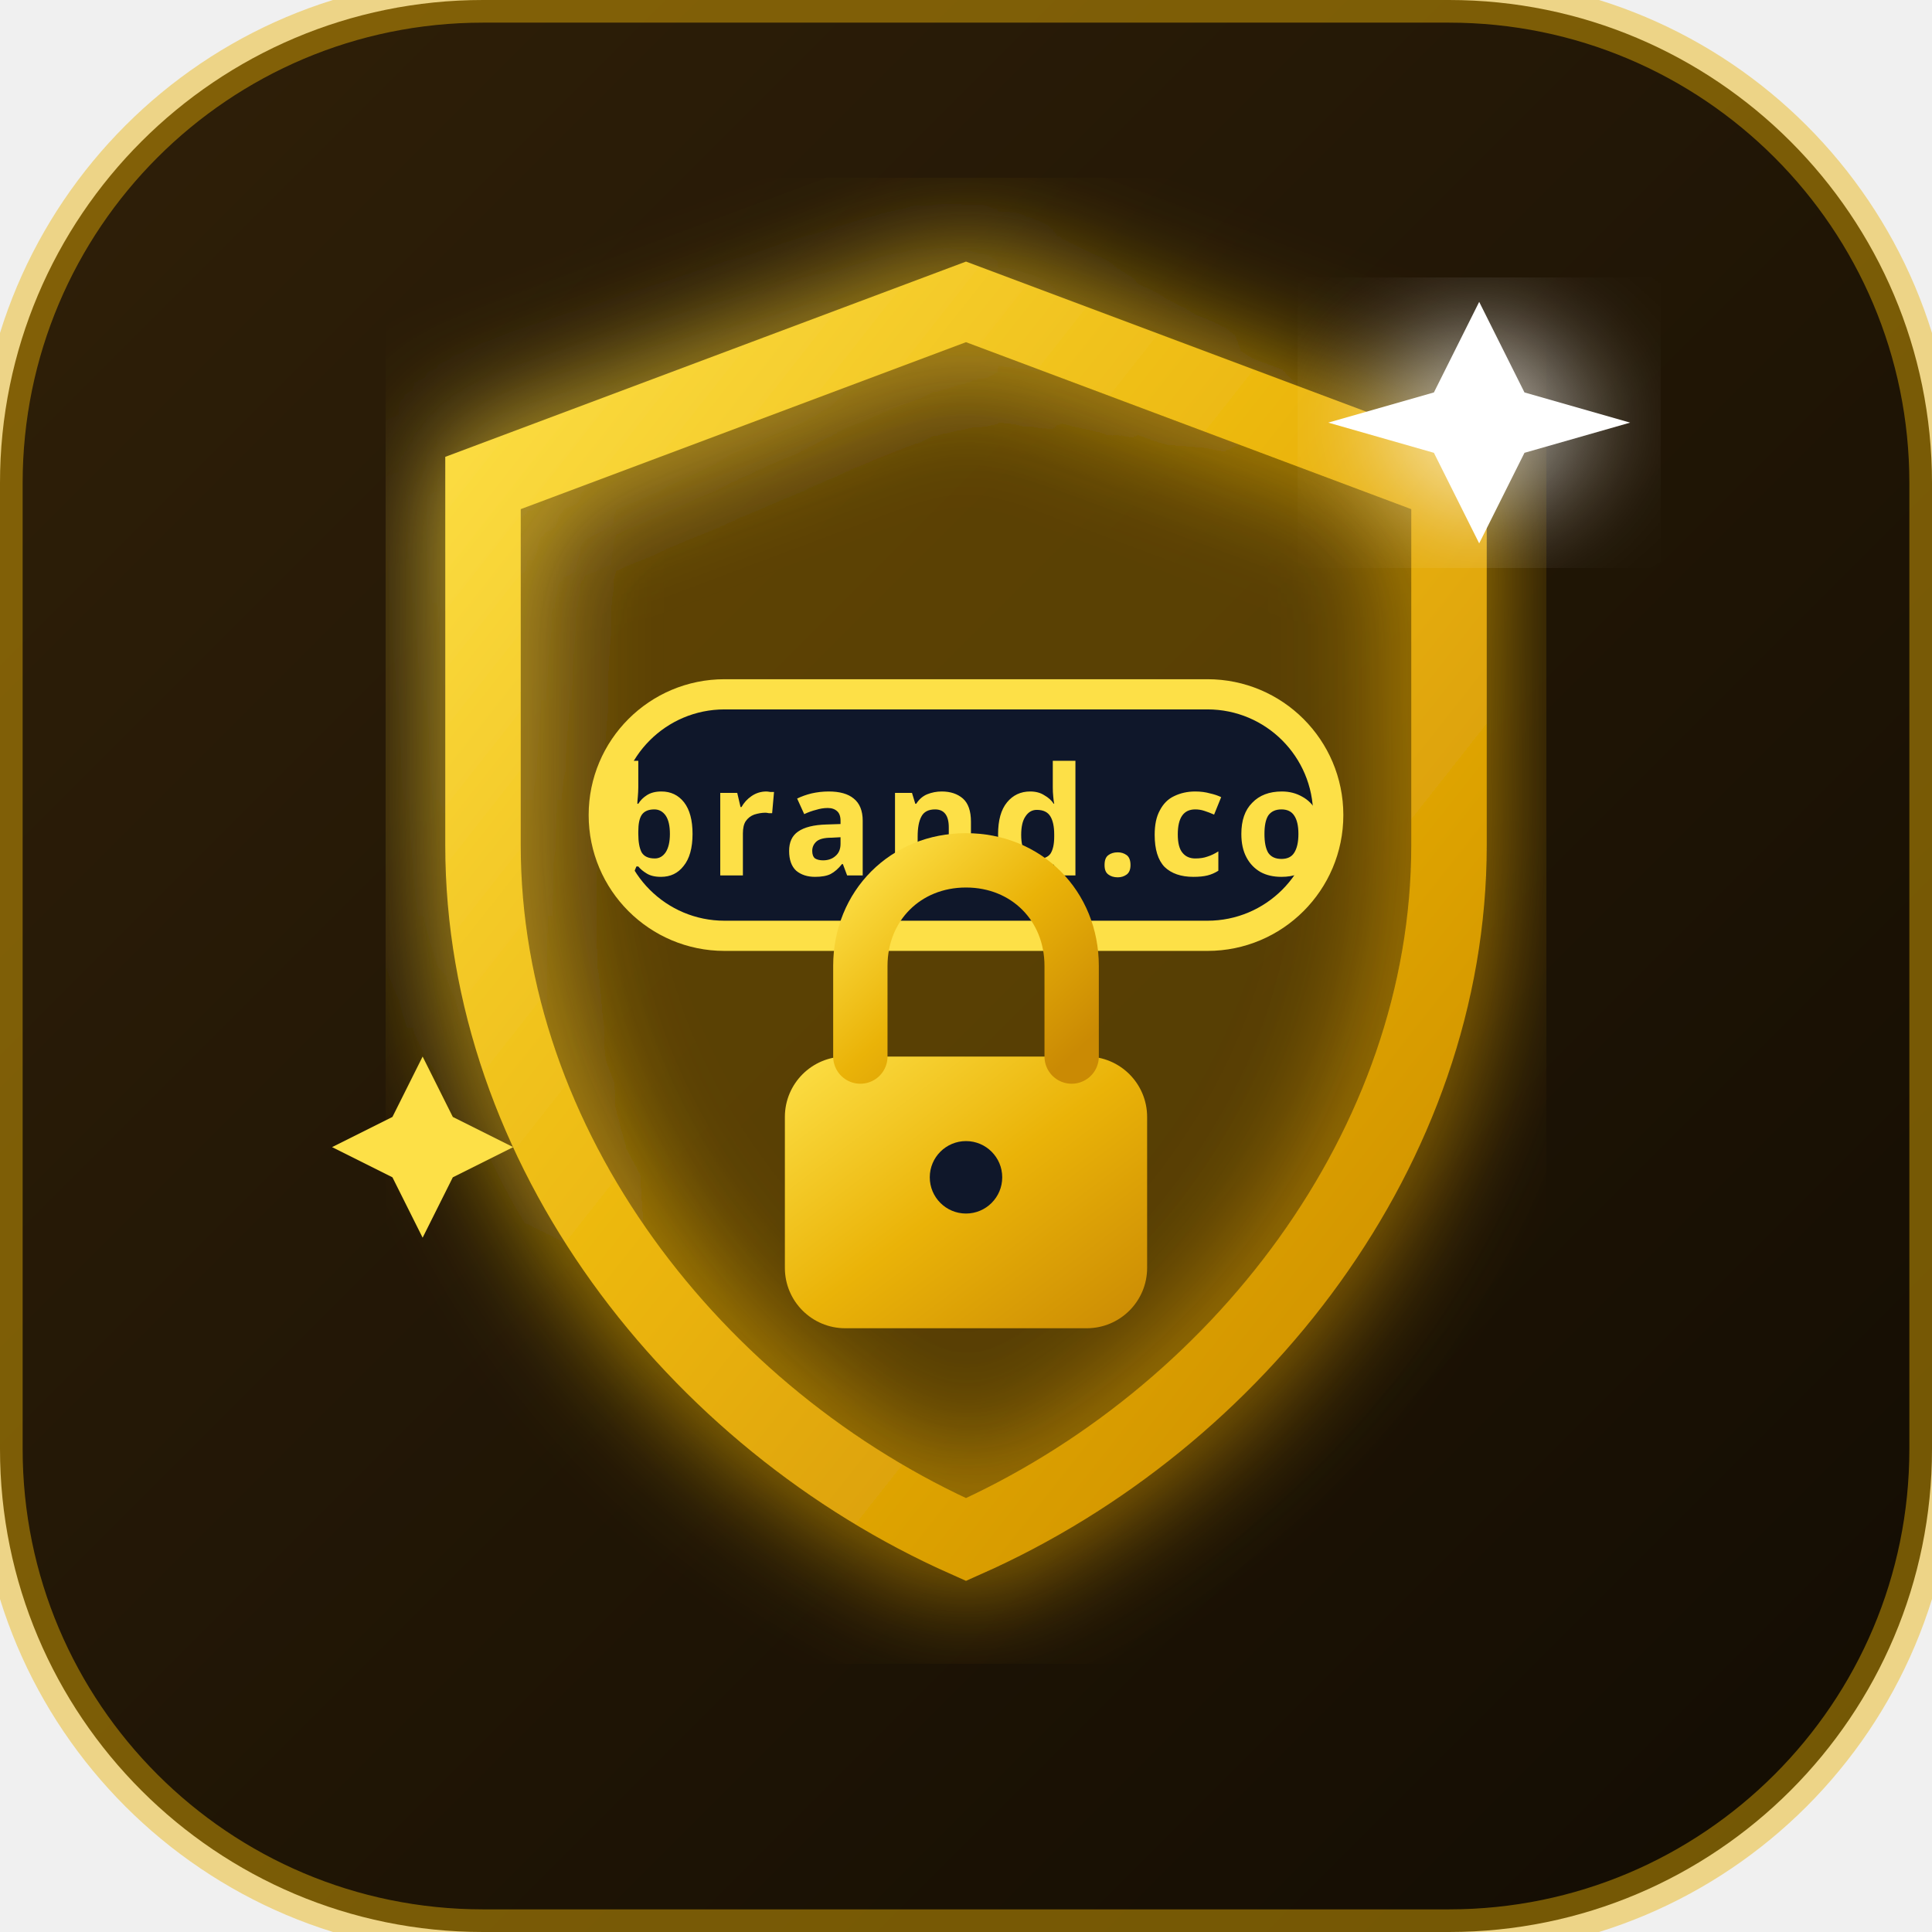
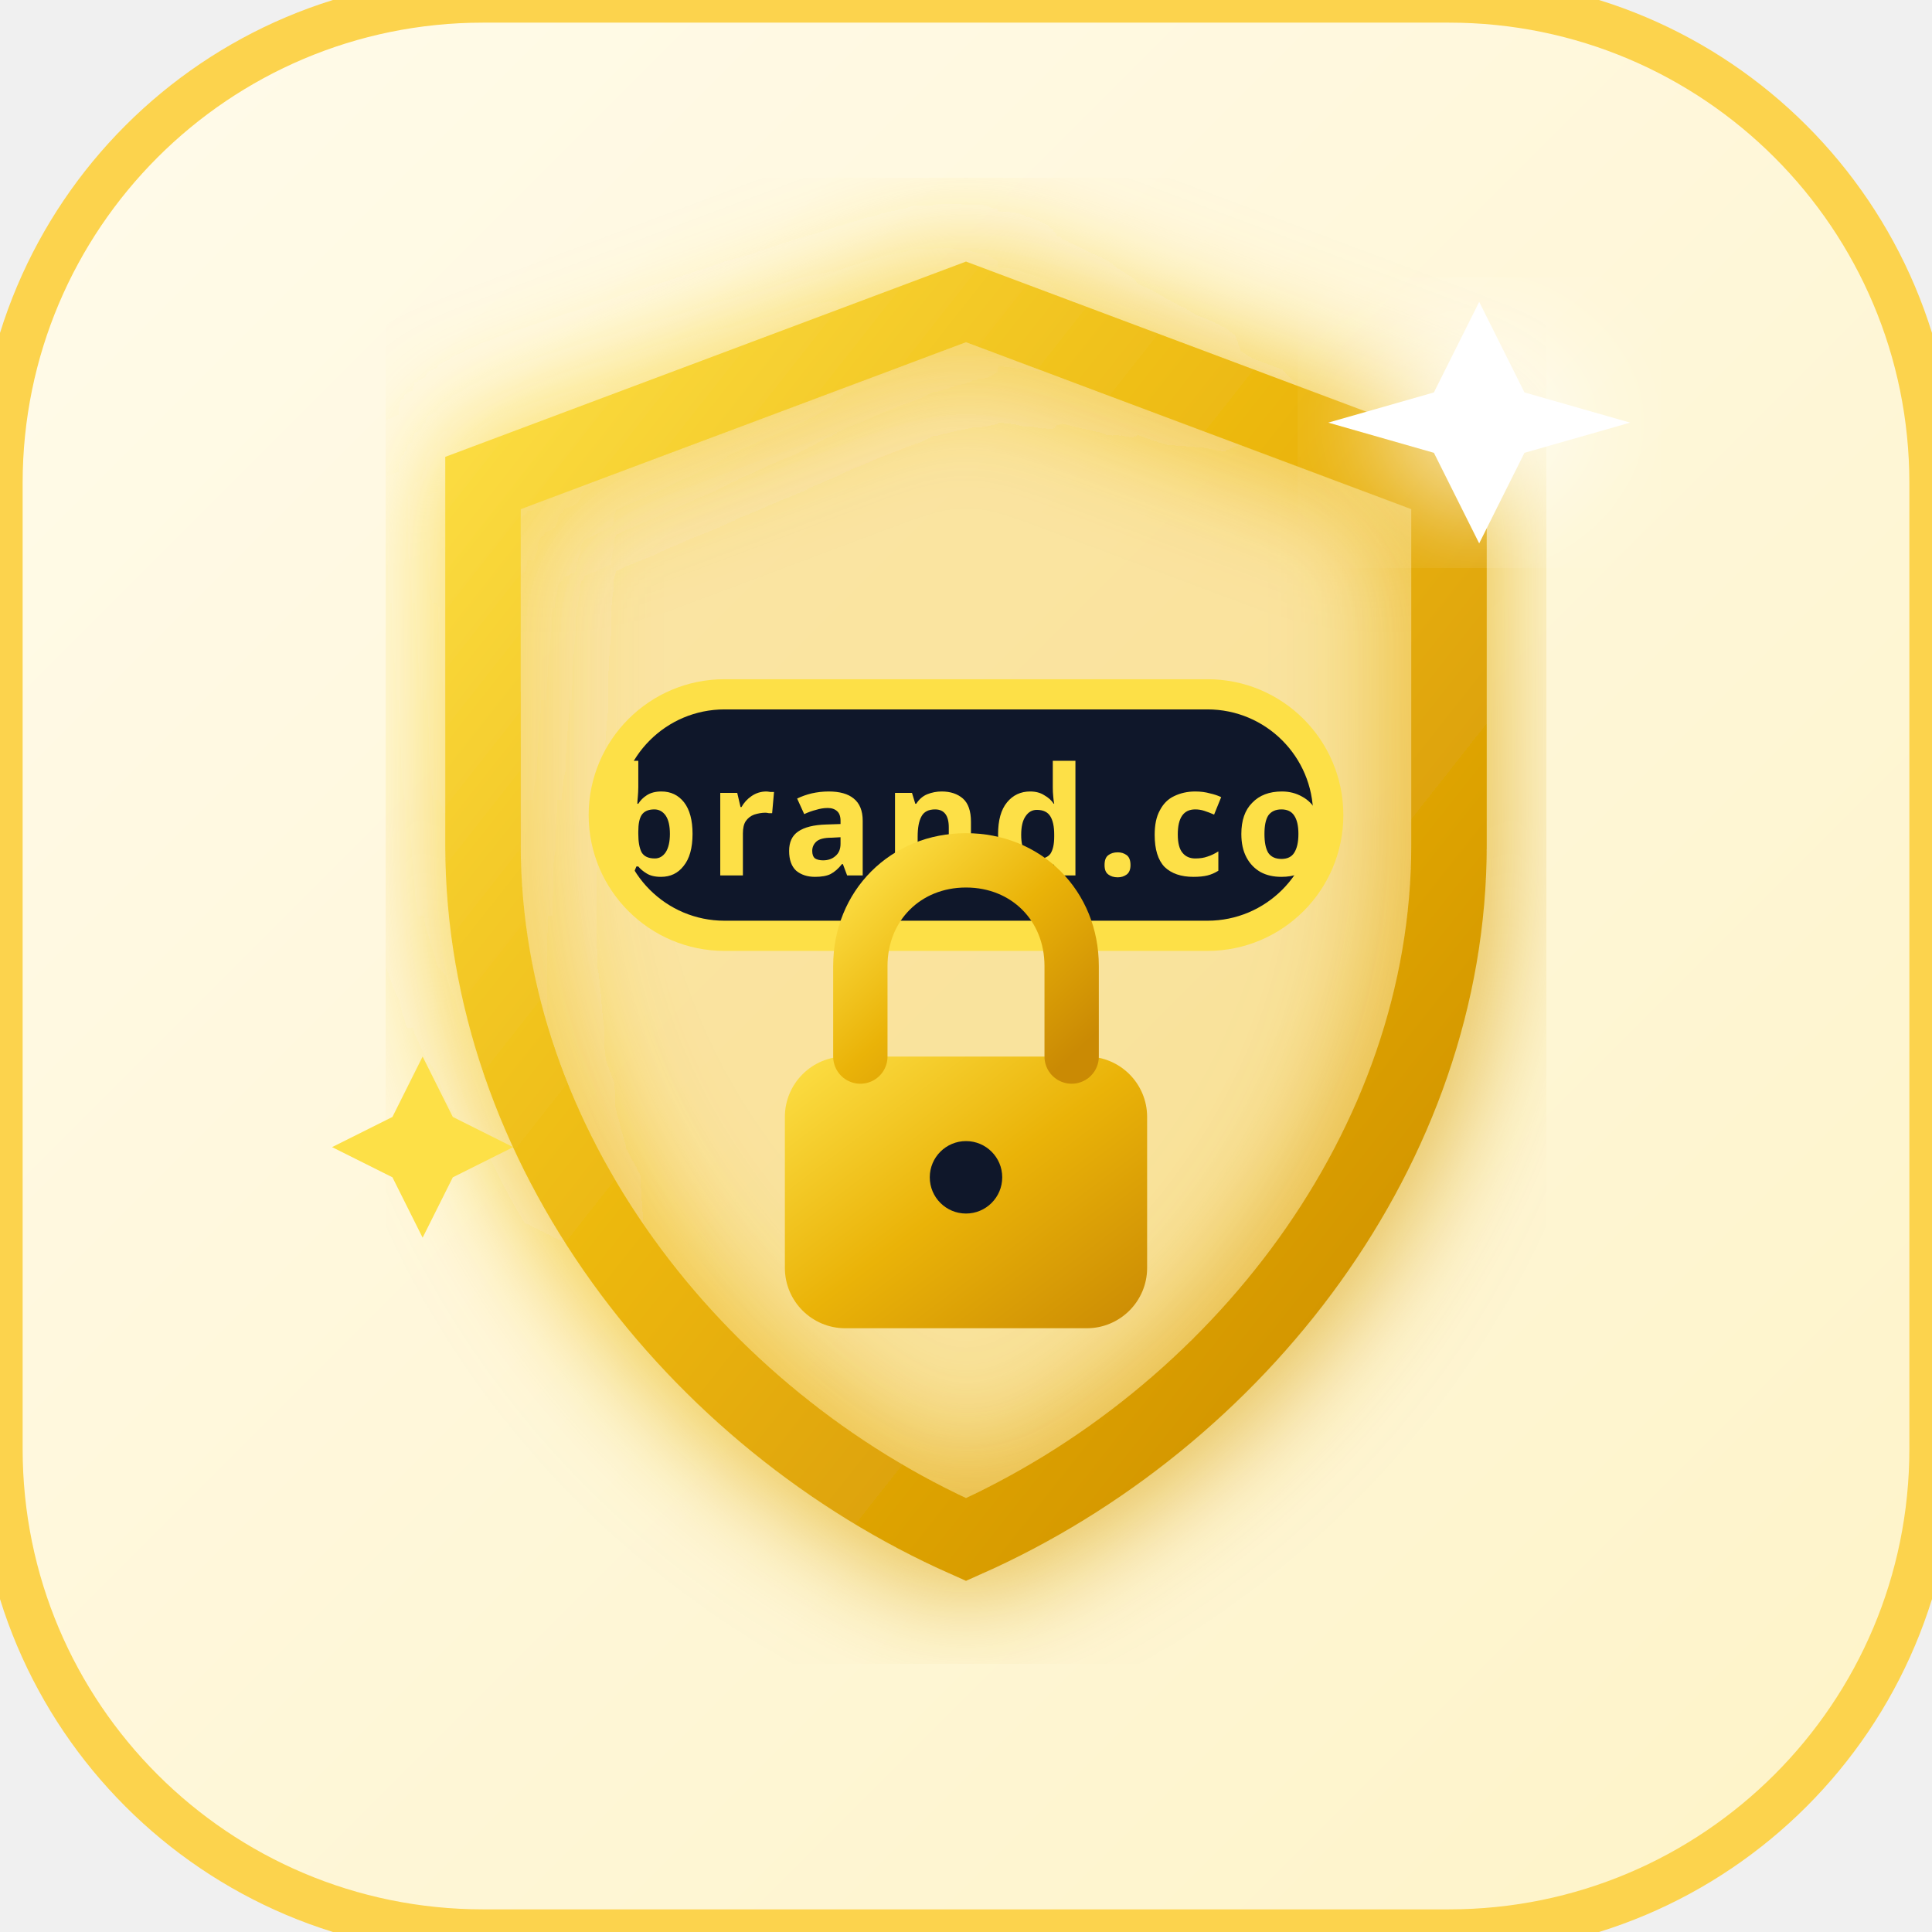
<svg xmlns="http://www.w3.org/2000/svg" viewBox="0 0 64 64" width="64" height="64">
  <defs>
    <linearGradient id="bl_bg" x1="0" y1="0" x2="1" y2="1">
-       <stop offset="0%" stop-color="#302008" />
-       <stop offset="100%" stop-color="#120c03" />
+       <stop offset="0%" stop-color="#fffbeb" />
+       <stop offset="100%" stop-color="#fef3c7" />
    </linearGradient>
    <linearGradient id="bl_gold" x1="0" y1="0" x2="1" y2="1">
      <stop offset="0%" stop-color="#fde047" />
      <stop offset="50%" stop-color="#eab308" />
      <stop offset="100%" stop-color="#ca8a04" />
    </linearGradient>
    <filter id="bl_glow">
      <feGaussianBlur stdDeviation="2" result="blur" />
      <feMerge>
        <feMergeNode in="blur" />
        <feMergeNode in="SourceGraphic" />
      </feMerge>
    </filter>
  </defs>
  <rect width="64" height="64" rx="16" fill="url(#bl_bg)" />
-   <rect width="64" height="64" rx="16" fill="none" stroke="rgba(234,179,8,0.45)" stroke-width="1.5" />
+   <rect width="64" height="64" rx="16" fill="none" stroke="#fcd34d" stroke-width="1.5" />
  <path d="M32 10 L48 16 V28 C48 38 41 47 32 51 C23 47 16 38 16 28 V16 Z" fill="rgba(234,179,8,0.15)" stroke="url(#bl_gold)" stroke-width="2.5" filter="url(#bl_glow)" />
  <rect x="20" y="23" width="24" height="8" rx="4" fill="#0f172a" stroke="#fde047" stroke-width="1" />
  <text x="32" y="29" font-family="system-ui, sans-serif" font-size="5" font-weight="800" fill="#fde047" text-anchor="middle" letter-spacing="0.3">brand.co</text>
  <rect x="26" y="35" width="12" height="9" rx="2" fill="url(#bl_gold)" />
  <path d="M28.5 35 V32 C28.5 30 30 28.5 32 28.5 C34 28.5 35.5 30 35.5 32 V35" fill="none" stroke="url(#bl_gold)" stroke-width="1.8" stroke-linecap="round" />
  <circle cx="32" cy="39" r="1.2" fill="#0f172a" />
  <polygon points="49,10 50.5,13 54,14 50.5,15 49,18 47.5,15 44,14 47.5,13" fill="#ffffff" filter="url(#bl_glow)" />
  <polygon points="14,35 15,37 17,38 15,39 14,41 13,39 11,38 13,37" fill="#fde047" />
</svg>
